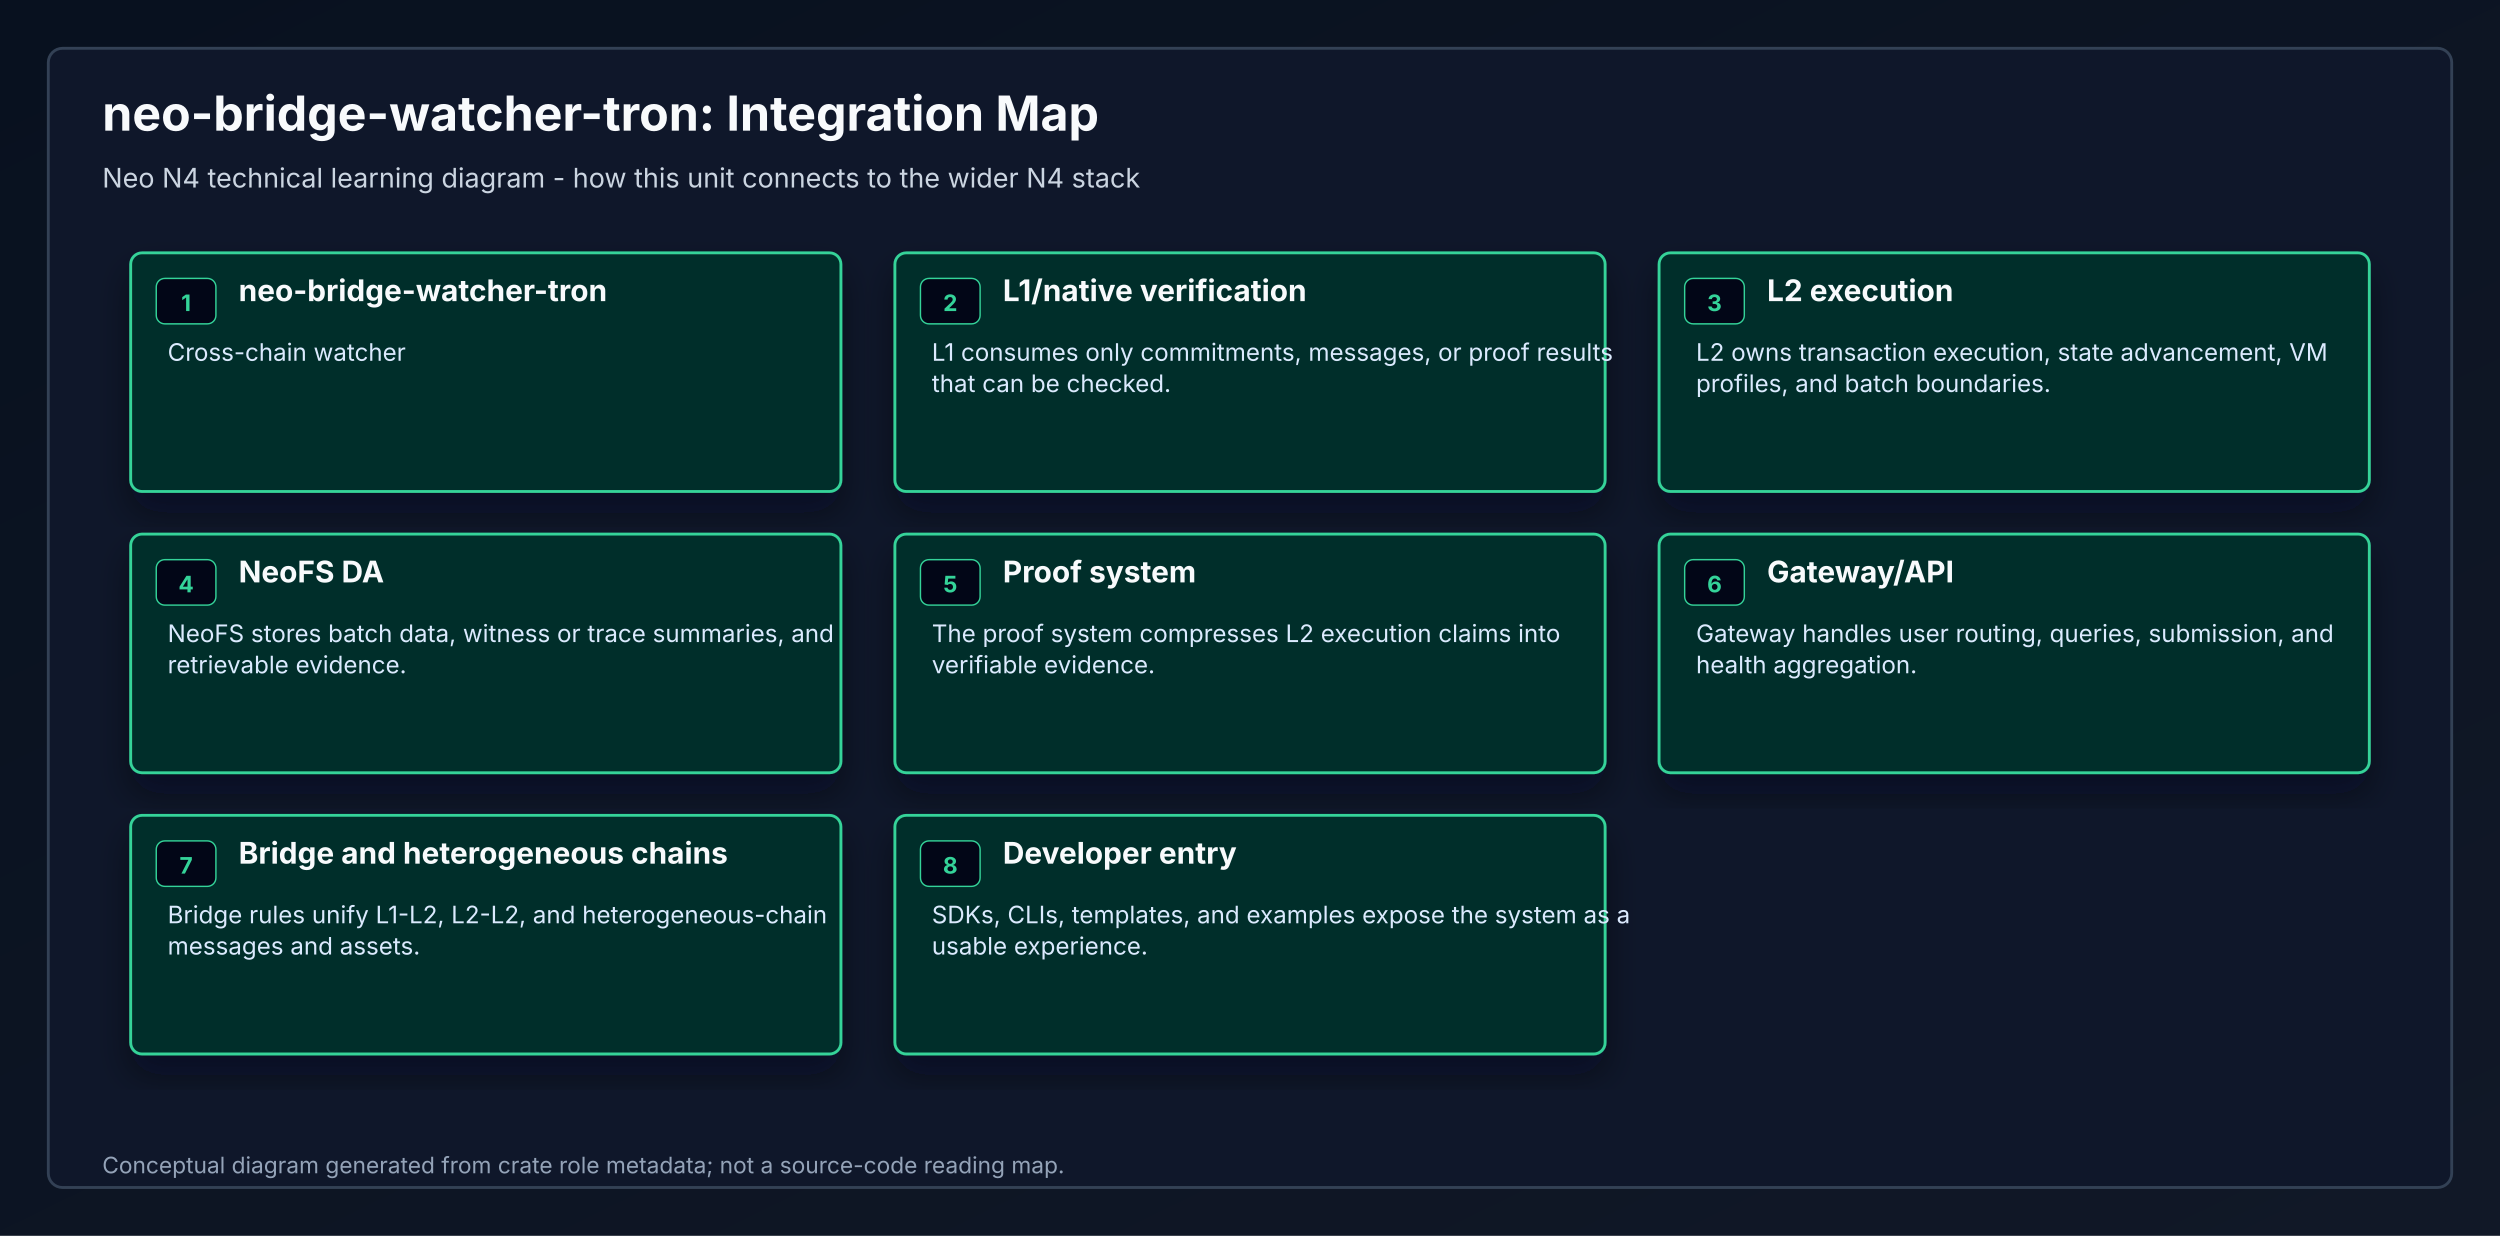
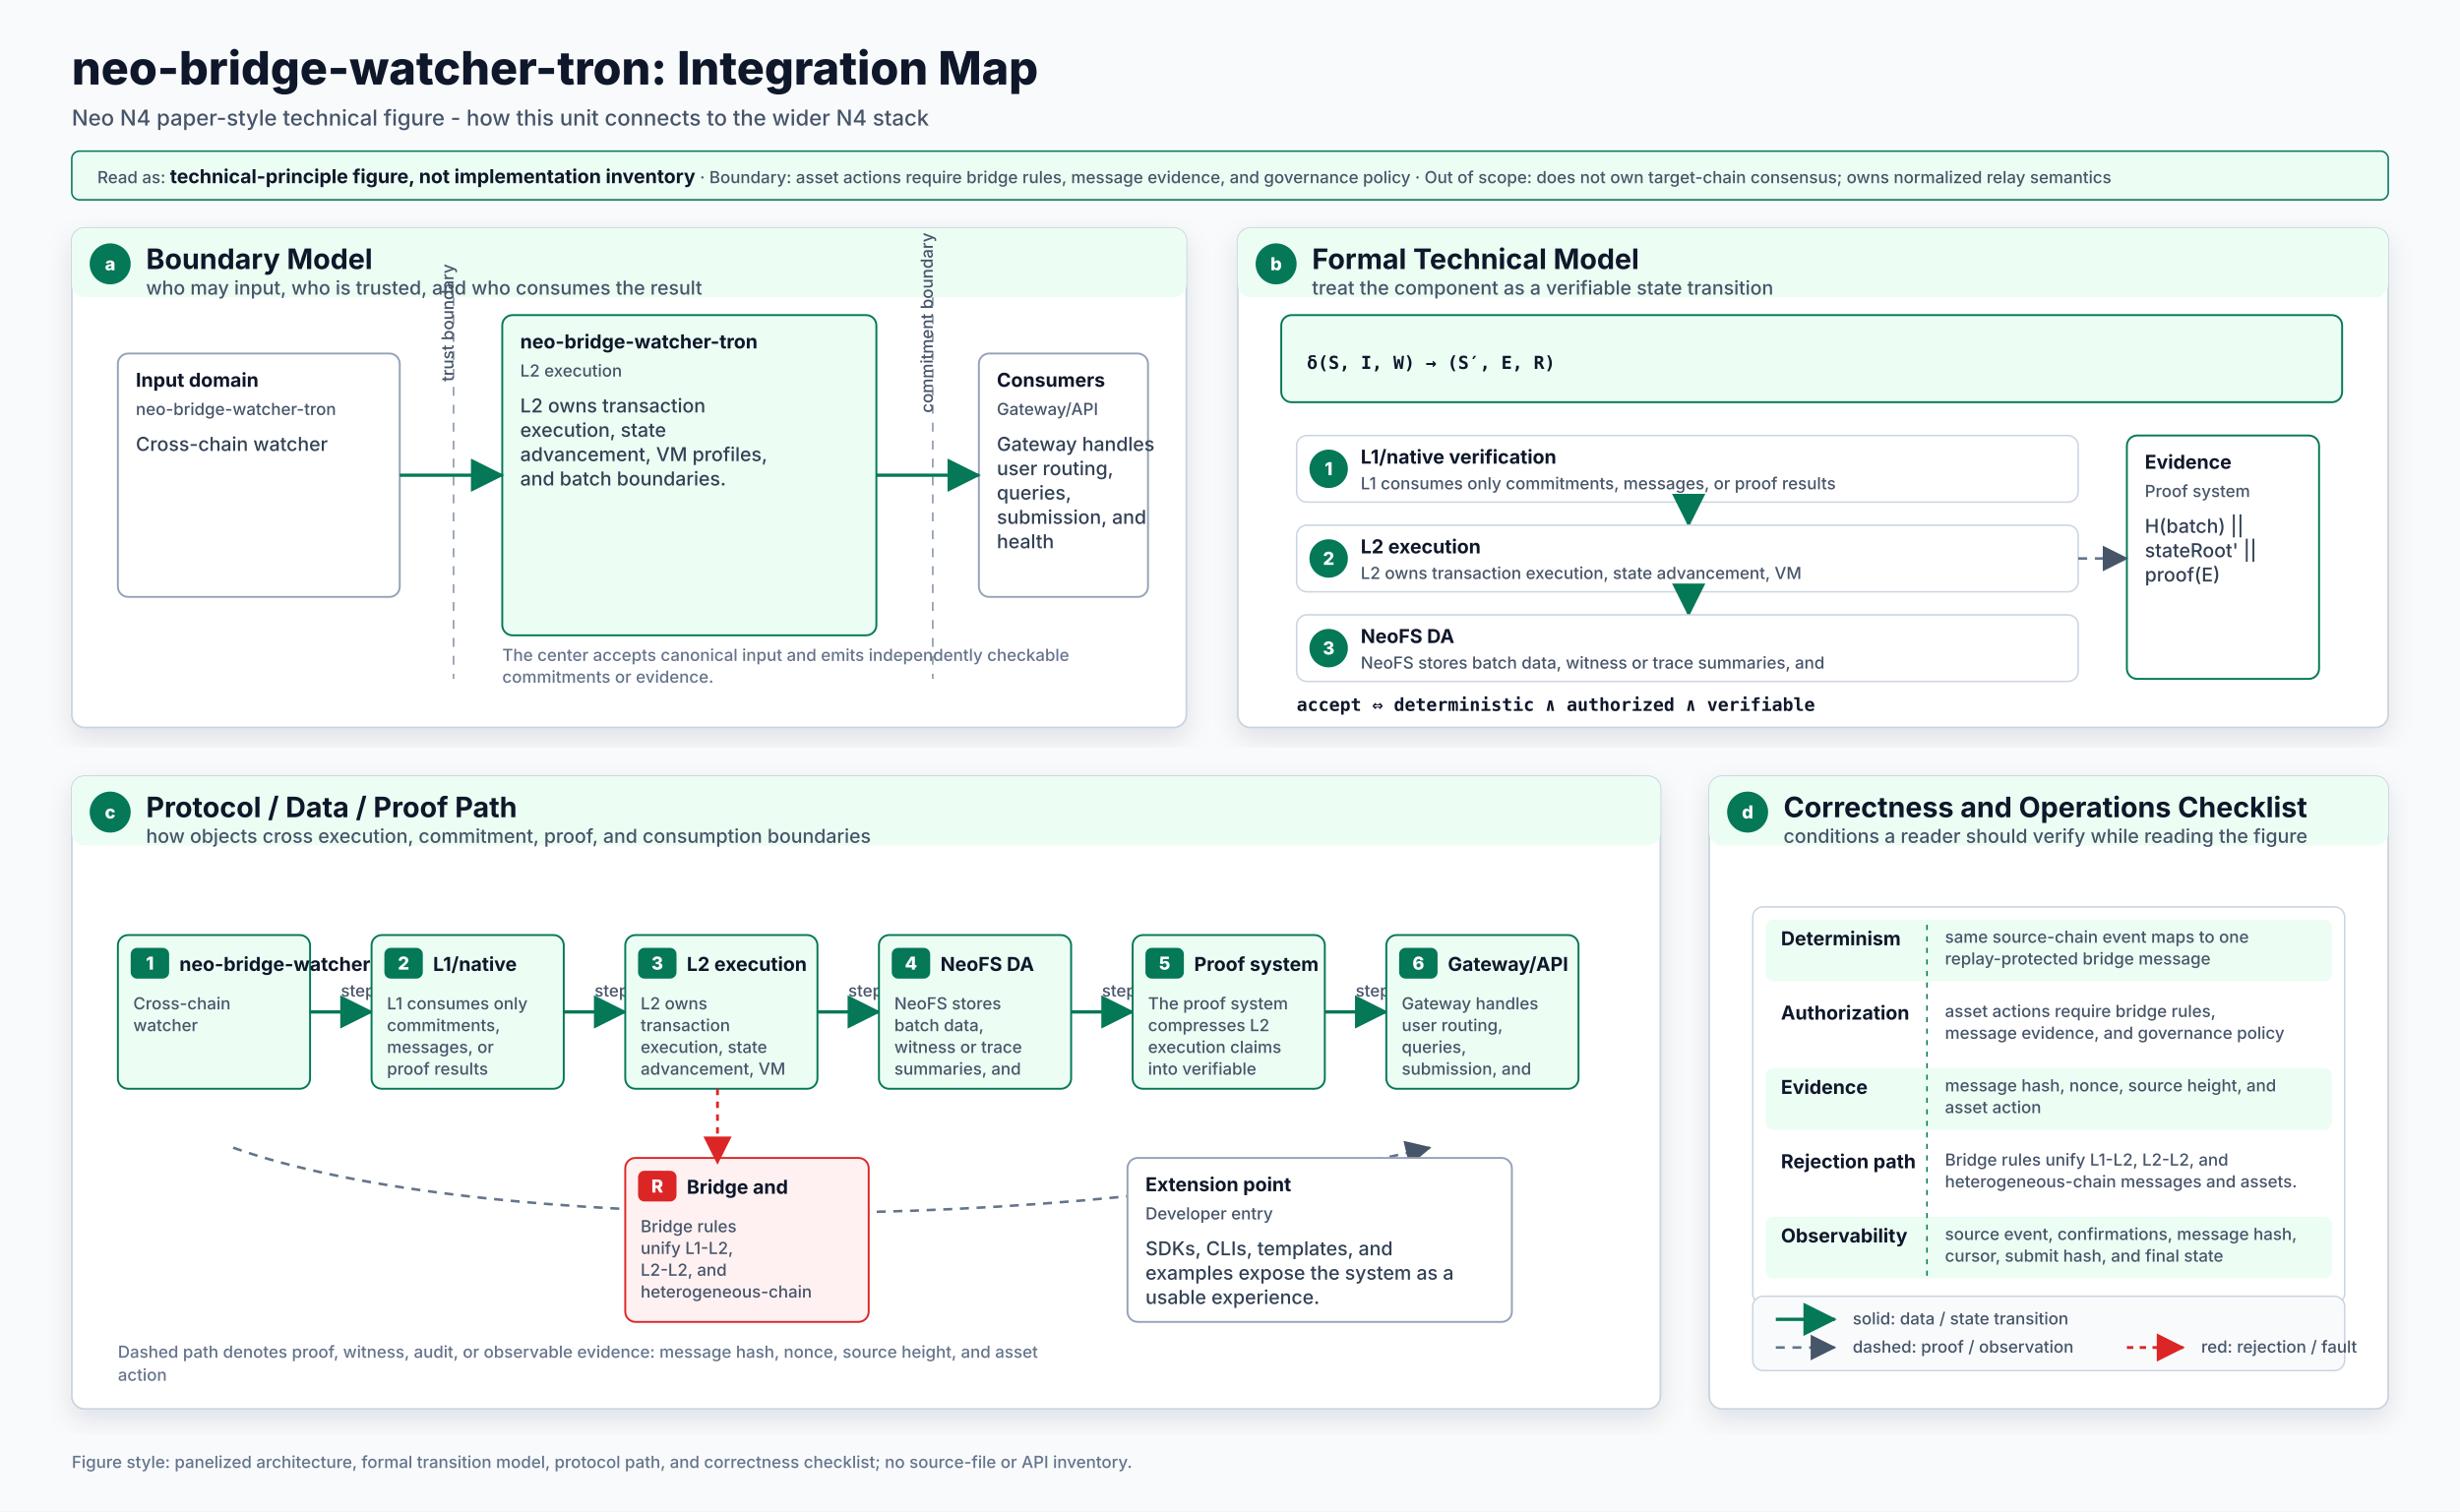
- <svg xmlns="http://www.w3.org/2000/svg" width="1760" height="870" viewBox="0 0 1760 870" role="img" aria-label="neo-bridge-watcher-tron Integration Map">
+ <svg xmlns="http://www.w3.org/2000/svg" width="1920" height="1180" viewBox="0 0 1920 1180" role="img" aria-label="neo-bridge-watcher-tron Integration Map">
  <defs>
-     <linearGradient id="bg" x1="0" y1="0" x2="1" y2="1">
-       <stop offset="0%" stop-color="#08111f" />
-       <stop offset="100%" stop-color="#111827" />
-     </linearGradient>
-     <filter id="shadow" x="-15%" y="-15%" width="130%" height="130%">
-       <feDropShadow dx="0" dy="14" stdDeviation="12" flood-color="#020617" flood-opacity="0.42" />
+     <marker id="arrow" viewBox="0 0 10 10" refX="9.4" refY="5" markerWidth="10" markerHeight="10" orient="auto">
+       <path d="M0,0 L10,5 L0,10 Z" fill="#475569" />
+     </marker>
+     <marker id="arrowAccent" viewBox="0 0 10 10" refX="9.4" refY="5" markerWidth="10" markerHeight="10" orient="auto">
+       <path d="M0,0 L10,5 L0,10 Z" fill="#047857" />
+     </marker>
+     <marker id="arrowFault" viewBox="0 0 10 10" refX="9.4" refY="5" markerWidth="10" markerHeight="10" orient="auto">
+       <path d="M0,0 L10,5 L0,10 Z" fill="#dc2626" />
+     </marker>
+     <filter id="paperShadow" x="-3%" y="-4%" width="106%" height="108%">
+       <feDropShadow dx="0" dy="8" stdDeviation="10" flood-color="#0f172a" flood-opacity="0.10" />
    </filter>
+     <style>
+ .bg{fill:#f8fafc}.panel{fill:#ffffff;stroke:#cbd5e1;stroke-width:1.5;filter:url(#paperShadow)}
+ .panelTitle{font:700 22px 'Inter','Segoe UI',Arial,sans-serif;fill:#0f172a}.panelSub{font:500 15px 'Inter','Segoe UI',Arial,sans-serif;fill:#475569}
+ .title{font:800 36px 'Inter','Segoe UI',Arial,sans-serif;fill:#0f172a}.subtitle{font:500 17px 'Inter','Segoe UI',Arial,sans-serif;fill:#475569}
+ .small{font:500 13px 'Inter','Segoe UI',Arial,sans-serif;fill:#475569}.body{font:500 15px 'Inter','Segoe UI',Arial,sans-serif;fill:#334155}
+ .bodyStrong{font:750 15px 'Inter','Segoe UI',Arial,sans-serif;fill:#0f172a}.mono{font:650 14px 'Cascadia Mono','SFMono-Regular',Consolas,monospace;fill:#0f172a}
+ .label{font:800 14px 'Inter','Segoe UI',Arial,sans-serif;fill:#ffffff}.caption{font:500 13px 'Inter','Segoe UI',Arial,sans-serif;fill:#64748b}
+ .arrow{stroke:#475569;stroke-width:2.2;fill:none;marker-end:url(#arrow)}.arrowAccent{stroke:#047857;stroke-width:2.6;fill:none;marker-end:url(#arrowAccent)}.arrowDash{stroke:#64748b;stroke-width:2;fill:none;stroke-dasharray:7 6;marker-end:url(#arrow)}.arrowFault{stroke:#dc2626;stroke-width:2.2;fill:none;stroke-dasharray:5 5;marker-end:url(#arrowFault)}
+ </style>
  </defs>
-   <rect width="1760" height="100%" fill="url(#bg)" />
-   <rect x="34" y="34" width="1692" height="802" rx="10" fill="#0f172a" stroke="#334155" stroke-width="2" />
-   <text x="72" y="92" fill="#f8fafc" font-family="Inter,Segoe UI,Arial,sans-serif" font-size="34" font-weight="700">neo-bridge-watcher-tron: Integration Map</text>
-   <text x="72" y="132" fill="#cbd5e1" font-family="Inter,Segoe UI,Arial,sans-serif" font-size="19">Neo N4 technical learning diagram - how this unit connects to the wider N4 stack</text>
-   <rect x="92" y="178" width="500" height="168" rx="8" fill="#052e2b" stroke="#34d399" stroke-width="2" filter="url(#shadow)" />
-   <rect x="110" y="196" width="42" height="32" rx="6" fill="#020617" stroke="#34d399" stroke-width="1" />
-   <text x="131" y="219" text-anchor="middle" fill="#34d399" font-family="Inter,Segoe UI,Arial,sans-serif" font-size="16" font-weight="700">1</text>
-   <text x="168" y="212" fill="#f8fafc" font-family="Inter,Segoe UI,Arial,sans-serif" font-size="21" font-weight="700">neo-bridge-watcher-tron</text>
-   <text x="118" y="254" fill="#dbeafe" font-family="Inter,Segoe UI,Arial,sans-serif" font-size="17">Cross-chain watcher</text>
-   <rect x="630" y="178" width="500" height="168" rx="8" fill="#052e2b" stroke="#34d399" stroke-width="2" filter="url(#shadow)" />
-   <rect x="648" y="196" width="42" height="32" rx="6" fill="#020617" stroke="#34d399" stroke-width="1" />
-   <text x="669" y="219" text-anchor="middle" fill="#34d399" font-family="Inter,Segoe UI,Arial,sans-serif" font-size="16" font-weight="700">2</text>
-   <text x="706" y="212" fill="#f8fafc" font-family="Inter,Segoe UI,Arial,sans-serif" font-size="21" font-weight="700">L1/native verification</text>
-   <text x="656" y="254" fill="#dbeafe" font-family="Inter,Segoe UI,Arial,sans-serif" font-size="17">L1 consumes only commitments, messages, or proof results</text>
-   <text x="656" y="276" fill="#dbeafe" font-family="Inter,Segoe UI,Arial,sans-serif" font-size="17">that can be checked.</text>
-   <rect x="1168" y="178" width="500" height="168" rx="8" fill="#052e2b" stroke="#34d399" stroke-width="2" filter="url(#shadow)" />
-   <rect x="1186" y="196" width="42" height="32" rx="6" fill="#020617" stroke="#34d399" stroke-width="1" />
-   <text x="1207" y="219" text-anchor="middle" fill="#34d399" font-family="Inter,Segoe UI,Arial,sans-serif" font-size="16" font-weight="700">3</text>
-   <text x="1244" y="212" fill="#f8fafc" font-family="Inter,Segoe UI,Arial,sans-serif" font-size="21" font-weight="700">L2 execution</text>
-   <text x="1194" y="254" fill="#dbeafe" font-family="Inter,Segoe UI,Arial,sans-serif" font-size="17">L2 owns transaction execution, state advancement, VM</text>
-   <text x="1194" y="276" fill="#dbeafe" font-family="Inter,Segoe UI,Arial,sans-serif" font-size="17">profiles, and batch boundaries.</text>
-   <rect x="92" y="376" width="500" height="168" rx="8" fill="#052e2b" stroke="#34d399" stroke-width="2" filter="url(#shadow)" />
-   <rect x="110" y="394" width="42" height="32" rx="6" fill="#020617" stroke="#34d399" stroke-width="1" />
-   <text x="131" y="417" text-anchor="middle" fill="#34d399" font-family="Inter,Segoe UI,Arial,sans-serif" font-size="16" font-weight="700">4</text>
-   <text x="168" y="410" fill="#f8fafc" font-family="Inter,Segoe UI,Arial,sans-serif" font-size="21" font-weight="700">NeoFS DA</text>
-   <text x="118" y="452" fill="#dbeafe" font-family="Inter,Segoe UI,Arial,sans-serif" font-size="17">NeoFS stores batch data, witness or trace summaries, and</text>
-   <text x="118" y="474" fill="#dbeafe" font-family="Inter,Segoe UI,Arial,sans-serif" font-size="17">retrievable evidence.</text>
-   <rect x="630" y="376" width="500" height="168" rx="8" fill="#052e2b" stroke="#34d399" stroke-width="2" filter="url(#shadow)" />
-   <rect x="648" y="394" width="42" height="32" rx="6" fill="#020617" stroke="#34d399" stroke-width="1" />
-   <text x="669" y="417" text-anchor="middle" fill="#34d399" font-family="Inter,Segoe UI,Arial,sans-serif" font-size="16" font-weight="700">5</text>
-   <text x="706" y="410" fill="#f8fafc" font-family="Inter,Segoe UI,Arial,sans-serif" font-size="21" font-weight="700">Proof system</text>
-   <text x="656" y="452" fill="#dbeafe" font-family="Inter,Segoe UI,Arial,sans-serif" font-size="17">The proof system compresses L2 execution claims into</text>
-   <text x="656" y="474" fill="#dbeafe" font-family="Inter,Segoe UI,Arial,sans-serif" font-size="17">verifiable evidence.</text>
-   <rect x="1168" y="376" width="500" height="168" rx="8" fill="#052e2b" stroke="#34d399" stroke-width="2" filter="url(#shadow)" />
-   <rect x="1186" y="394" width="42" height="32" rx="6" fill="#020617" stroke="#34d399" stroke-width="1" />
-   <text x="1207" y="417" text-anchor="middle" fill="#34d399" font-family="Inter,Segoe UI,Arial,sans-serif" font-size="16" font-weight="700">6</text>
-   <text x="1244" y="410" fill="#f8fafc" font-family="Inter,Segoe UI,Arial,sans-serif" font-size="21" font-weight="700">Gateway/API</text>
-   <text x="1194" y="452" fill="#dbeafe" font-family="Inter,Segoe UI,Arial,sans-serif" font-size="17">Gateway handles user routing, queries, submission, and</text>
-   <text x="1194" y="474" fill="#dbeafe" font-family="Inter,Segoe UI,Arial,sans-serif" font-size="17">health aggregation.</text>
-   <rect x="92" y="574" width="500" height="168" rx="8" fill="#052e2b" stroke="#34d399" stroke-width="2" filter="url(#shadow)" />
-   <rect x="110" y="592" width="42" height="32" rx="6" fill="#020617" stroke="#34d399" stroke-width="1" />
-   <text x="131" y="615" text-anchor="middle" fill="#34d399" font-family="Inter,Segoe UI,Arial,sans-serif" font-size="16" font-weight="700">7</text>
-   <text x="168" y="608" fill="#f8fafc" font-family="Inter,Segoe UI,Arial,sans-serif" font-size="21" font-weight="700">Bridge and heterogeneous chains</text>
-   <text x="118" y="650" fill="#dbeafe" font-family="Inter,Segoe UI,Arial,sans-serif" font-size="17">Bridge rules unify L1-L2, L2-L2, and heterogeneous-chain</text>
-   <text x="118" y="672" fill="#dbeafe" font-family="Inter,Segoe UI,Arial,sans-serif" font-size="17">messages and assets.</text>
-   <rect x="630" y="574" width="500" height="168" rx="8" fill="#052e2b" stroke="#34d399" stroke-width="2" filter="url(#shadow)" />
-   <rect x="648" y="592" width="42" height="32" rx="6" fill="#020617" stroke="#34d399" stroke-width="1" />
-   <text x="669" y="615" text-anchor="middle" fill="#34d399" font-family="Inter,Segoe UI,Arial,sans-serif" font-size="16" font-weight="700">8</text>
-   <text x="706" y="608" fill="#f8fafc" font-family="Inter,Segoe UI,Arial,sans-serif" font-size="21" font-weight="700">Developer entry</text>
-   <text x="656" y="650" fill="#dbeafe" font-family="Inter,Segoe UI,Arial,sans-serif" font-size="17">SDKs, CLIs, templates, and examples expose the system as a</text>
-   <text x="656" y="672" fill="#dbeafe" font-family="Inter,Segoe UI,Arial,sans-serif" font-size="17">usable experience.</text>
-   <text x="72" y="826" fill="#94a3b8" font-family="Inter,Segoe UI,Arial,sans-serif" font-size="16">Conceptual diagram generated from crate role metadata; not a source-code reading map.</text>
+   <rect class="bg" width="1920" height="1180" />
+   <text x="56" y="66" class="title">neo-bridge-watcher-tron: Integration Map</text>
+   <text x="56" y="98" class="subtitle">Neo N4 paper-style technical figure - how this unit connects to the wider N4 stack</text>
+   <rect x="56" y="118" width="1808" height="38" rx="6" fill="#ecfdf3" stroke="#047857" stroke-width="1.2" />
+   <text x="76" y="143" class="small">Read as: <tspan class="bodyStrong">technical-principle figure, not implementation inventory</tspan> · Boundary: asset actions require bridge rules, message evidence, and governance policy · Out of scope: does not own target-chain consensus; owns normalized relay semantics</text>
+   <rect x="56" y="178" width="870" height="390" rx="10" class="panel" />
+   <rect x="56" y="178" width="870" height="54" rx="10" fill="#ecfdf3" stroke="#cbd5e1" stroke-width="0" />
+   <circle cx="86" cy="206" r="16" fill="#047857" />
+   <text x="86" y="211" text-anchor="middle" class="label">a</text>
+   <text x="114" y="210" class="panelTitle">Boundary Model</text>
+   <text x="114" y="230" class="panelSub">who may input, who is trusted, and who consumes the result</text>
+   <rect x="966" y="178" width="898" height="390" rx="10" class="panel" />
+   <rect x="966" y="178" width="898" height="54" rx="10" fill="#ecfdf3" stroke="#cbd5e1" stroke-width="0" />
+   <circle cx="996" cy="206" r="16" fill="#047857" />
+   <text x="996" y="211" text-anchor="middle" class="label">b</text>
+   <text x="1024" y="210" class="panelTitle">Formal Technical Model</text>
+   <text x="1024" y="230" class="panelSub">treat the component as a verifiable state transition</text>
+   <rect x="56" y="606" width="1240" height="494" rx="10" class="panel" />
+   <rect x="56" y="606" width="1240" height="54" rx="10" fill="#ecfdf3" stroke="#cbd5e1" stroke-width="0" />
+   <circle cx="86" cy="634" r="16" fill="#047857" />
+   <text x="86" y="639" text-anchor="middle" class="label">c</text>
+   <text x="114" y="638" class="panelTitle">Protocol / Data / Proof Path</text>
+   <text x="114" y="658" class="panelSub">how objects cross execution, commitment, proof, and consumption boundaries</text>
+   <rect x="1334" y="606" width="530" height="494" rx="10" class="panel" />
+   <rect x="1334" y="606" width="530" height="54" rx="10" fill="#ecfdf3" stroke="#cbd5e1" stroke-width="0" />
+   <circle cx="1364" cy="634" r="16" fill="#047857" />
+   <text x="1364" y="639" text-anchor="middle" class="label">d</text>
+   <text x="1392" y="638" class="panelTitle">Correctness and Operations Checklist</text>
+   <text x="1392" y="658" class="panelSub">conditions a reader should verify while reading the figure</text>
+   <rect x="92" y="276" width="220" height="190" rx="8" fill="#ffffff" stroke="#94a3b8" stroke-width="1.5" />
+   <text x="106" y="302" class="bodyStrong">Input domain</text>
+   <text x="106" y="324" class="small">neo-bridge-watcher-tron</text>
+   <text x="106" y="352" class="body">Cross-chain watcher</text>
+   <line x1="354" y1="232" x2="354" y2="530" stroke="#94a3b8" stroke-width="1.4" stroke-dasharray="7 7" />
+   <text x="354" y="252" class="small" text-anchor="middle" transform="rotate(-90 354 252)">trust boundary</text>
+   <rect x="392" y="246" width="292" height="250" rx="8" fill="#ecfdf3" stroke="#047857" stroke-width="1.5" />
+   <text x="406" y="272" class="bodyStrong">neo-bridge-watcher-tron</text>
+   <text x="406" y="294" class="small">L2 execution</text>
+   <text x="406" y="322" class="body">L2 owns transaction</text>
+   <text x="406" y="341" class="body">execution, state</text>
+   <text x="406" y="360" class="body">advancement, VM profiles,</text>
+   <text x="406" y="379" class="body">and batch boundaries.</text>
+   <line x1="728" y1="232" x2="728" y2="530" stroke="#94a3b8" stroke-width="1.4" stroke-dasharray="7 7" />
+   <text x="728" y="252" class="small" text-anchor="middle" transform="rotate(-90 728 252)">commitment boundary</text>
+   <rect x="764" y="276" width="132" height="190" rx="8" fill="#ffffff" stroke="#94a3b8" stroke-width="1.5" />
+   <text x="778" y="302" class="bodyStrong">Consumers</text>
+   <text x="778" y="324" class="small">Gateway/API</text>
+   <text x="778" y="352" class="body">Gateway handles</text>
+   <text x="778" y="371" class="body">user routing,</text>
+   <text x="778" y="390" class="body">queries,</text>
+   <text x="778" y="409" class="body">submission, and</text>
+   <text x="778" y="428" class="body">health</text>
+   <path class="arrowAccent" d="M312 371 C338 371 358 371 392 371" />
+   <path class="arrowAccent" d="M684 371 C706 371 730 371 764 371" />
+   <text x="392" y="516" class="caption">The center accepts canonical input and emits independently checkable</text>
+   <text x="392" y="533" class="caption">commitments or evidence.</text>
+   <rect x="1000" y="246" width="828" height="68" rx="8" fill="#ecfdf3" stroke="#047857" stroke-width="1.5" />
+   <text x="1020" y="288" class="mono">δ(S, I, W) → (S′, E, R)</text>
+   <rect x="1012" y="340" width="610" height="52" rx="8" fill="#ffffff" stroke="#cbd5e1" stroke-width="1.2" />
+   <circle cx="1037" cy="366" r="15" fill="#047857" />
+   <text x="1037" y="371" text-anchor="middle" class="label">1</text>
+   <text x="1062" y="362" class="bodyStrong">L1/native verification</text>
+   <text x="1062" y="382" class="small">L1 consumes only commitments, messages, or proof results</text>
+   <path class="arrowAccent" d="M1318 392 L1318 410" />
+   <rect x="1012" y="410" width="610" height="52" rx="8" fill="#ffffff" stroke="#cbd5e1" stroke-width="1.2" />
+   <circle cx="1037" cy="436" r="15" fill="#047857" />
+   <text x="1037" y="441" text-anchor="middle" class="label">2</text>
+   <text x="1062" y="432" class="bodyStrong">L2 execution</text>
+   <text x="1062" y="452" class="small">L2 owns transaction execution, state advancement, VM</text>
+   <path class="arrowAccent" d="M1318 462 L1318 480" />
+   <rect x="1012" y="480" width="610" height="52" rx="8" fill="#ffffff" stroke="#cbd5e1" stroke-width="1.2" />
+   <circle cx="1037" cy="506" r="15" fill="#047857" />
+   <text x="1037" y="511" text-anchor="middle" class="label">3</text>
+   <text x="1062" y="502" class="bodyStrong">NeoFS DA</text>
+   <text x="1062" y="522" class="small">NeoFS stores batch data, witness or trace summaries, and</text>
+   <rect x="1660" y="340" width="150" height="190" rx="8" fill="#ffffff" stroke="#047857" stroke-width="1.5" />
+   <text x="1674" y="366" class="bodyStrong">Evidence</text>
+   <text x="1674" y="388" class="small">Proof system</text>
+   <text x="1674" y="416" class="body">H(batch) ||</text>
+   <text x="1674" y="435" class="body">stateRoot' ||</text>
+   <text x="1674" y="454" class="body">proof(E)</text>
+   <path class="arrowDash" d="M1622 436 C1642 436 1648 436 1660 436" />
+   <text x="1012" y="555" class="mono">accept ⇔ deterministic ∧ authorized ∧ verifiable</text>
+   <rect x="92" y="730" width="150" height="120" rx="8" fill="#ecfdf3" stroke="#047857" stroke-width="1.5" />
+   <rect x="102" y="740" width="30" height="24" rx="5" fill="#047857" />
+   <text x="117" y="757" text-anchor="middle" class="label">1</text>
+   <text x="140" y="758" class="bodyStrong">neo-bridge-watcher-tron</text>
+   <text x="104" y="788" class="small">Cross-chain</text>
+   <text x="104" y="805" class="small">watcher</text>
+   <path class="arrowAccent" d="M242 790 L290 790" />
+   <text x="266" y="778" class="small">step 1</text>
+   <rect x="290" y="730" width="150" height="120" rx="8" fill="#ecfdf3" stroke="#047857" stroke-width="1.5" />
+   <rect x="300" y="740" width="30" height="24" rx="5" fill="#047857" />
+   <text x="315" y="757" text-anchor="middle" class="label">2</text>
+   <text x="338" y="758" class="bodyStrong">L1/native</text>
+   <text x="302" y="788" class="small">L1 consumes only</text>
+   <text x="302" y="805" class="small">commitments,</text>
+   <text x="302" y="822" class="small">messages, or</text>
+   <text x="302" y="839" class="small">proof results</text>
+   <path class="arrowAccent" d="M440 790 L488 790" />
+   <text x="464" y="778" class="small">step 2</text>
+   <rect x="488" y="730" width="150" height="120" rx="8" fill="#ecfdf3" stroke="#047857" stroke-width="1.5" />
+   <rect x="498" y="740" width="30" height="24" rx="5" fill="#047857" />
+   <text x="513" y="757" text-anchor="middle" class="label">3</text>
+   <text x="536" y="758" class="bodyStrong">L2 execution</text>
+   <text x="500" y="788" class="small">L2 owns</text>
+   <text x="500" y="805" class="small">transaction</text>
+   <text x="500" y="822" class="small">execution, state</text>
+   <text x="500" y="839" class="small">advancement, VM</text>
+   <path class="arrowAccent" d="M638 790 L686 790" />
+   <text x="662" y="778" class="small">step 3</text>
+   <rect x="686" y="730" width="150" height="120" rx="8" fill="#ecfdf3" stroke="#047857" stroke-width="1.5" />
+   <rect x="696" y="740" width="30" height="24" rx="5" fill="#047857" />
+   <text x="711" y="757" text-anchor="middle" class="label">4</text>
+   <text x="734" y="758" class="bodyStrong">NeoFS DA</text>
+   <text x="698" y="788" class="small">NeoFS stores</text>
+   <text x="698" y="805" class="small">batch data,</text>
+   <text x="698" y="822" class="small">witness or trace</text>
+   <text x="698" y="839" class="small">summaries, and</text>
+   <path class="arrowAccent" d="M836 790 L884 790" />
+   <text x="860" y="778" class="small">step 4</text>
+   <rect x="884" y="730" width="150" height="120" rx="8" fill="#ecfdf3" stroke="#047857" stroke-width="1.5" />
+   <rect x="894" y="740" width="30" height="24" rx="5" fill="#047857" />
+   <text x="909" y="757" text-anchor="middle" class="label">5</text>
+   <text x="932" y="758" class="bodyStrong">Proof system</text>
+   <text x="896" y="788" class="small">The proof system</text>
+   <text x="896" y="805" class="small">compresses L2</text>
+   <text x="896" y="822" class="small">execution claims</text>
+   <text x="896" y="839" class="small">into verifiable</text>
+   <path class="arrowAccent" d="M1034 790 L1082 790" />
+   <text x="1058" y="778" class="small">step 5</text>
+   <rect x="1082" y="730" width="150" height="120" rx="8" fill="#ecfdf3" stroke="#047857" stroke-width="1.5" />
+   <rect x="1092" y="740" width="30" height="24" rx="5" fill="#047857" />
+   <text x="1107" y="757" text-anchor="middle" class="label">6</text>
+   <text x="1130" y="758" class="bodyStrong">Gateway/API</text>
+   <text x="1094" y="788" class="small">Gateway handles</text>
+   <text x="1094" y="805" class="small">user routing,</text>
+   <text x="1094" y="822" class="small">queries,</text>
+   <text x="1094" y="839" class="small">submission, and</text>
+   <path class="arrowDash" d="M182 896 C372 964 832 964 1116 896" />
+   <rect x="488" y="904" width="190" height="128" rx="8" fill="#fff1f2" stroke="#dc2626" stroke-width="1.5" />
+   <rect x="498" y="914" width="30" height="24" rx="5" fill="#dc2626" />
+   <text x="513" y="931" text-anchor="middle" class="label">R</text>
+   <text x="536" y="932" class="bodyStrong">Bridge and</text>
+   <text x="500" y="962" class="small">Bridge rules</text>
+   <text x="500" y="979" class="small">unify L1-L2,</text>
+   <text x="500" y="996" class="small">L2-L2, and</text>
+   <text x="500" y="1013" class="small">heterogeneous-chain</text>
+   <path class="arrowFault" d="M560 850 L560 908" />
+   <rect x="880" y="904" width="300" height="128" rx="8" fill="#ffffff" stroke="#94a3b8" stroke-width="1.5" />
+   <text x="894" y="930" class="bodyStrong">Extension point</text>
+   <text x="894" y="952" class="small">Developer entry</text>
+   <text x="894" y="980" class="body">SDKs, CLIs, templates, and</text>
+   <text x="894" y="999" class="body">examples expose the system as a</text>
+   <text x="894" y="1018" class="body">usable experience.</text>
+   <text x="92" y="1060" class="caption">Dashed path denotes proof, witness, audit, or observable evidence: message hash, nonce, source height, and asset</text>
+   <text x="92" y="1078" class="caption">action</text>
+   <rect x="1368" y="708" width="462" height="310" rx="8" fill="#ffffff" stroke="#cbd5e1" stroke-width="1.2" />
+   <rect x="1378" y="718" width="442" height="48" rx="6" fill="#ecfdf3" />
+   <text x="1390" y="738" class="bodyStrong">Determinism</text>
+   <text x="1518" y="736" class="small">same source-chain event maps to one</text>
+   <text x="1518" y="753" class="small">replay-protected bridge message</text>
+   <rect x="1378" y="776" width="442" height="48" rx="6" fill="#ffffff" />
+   <text x="1390" y="796" class="bodyStrong">Authorization</text>
+   <text x="1518" y="794" class="small">asset actions require bridge rules,</text>
+   <text x="1518" y="811" class="small">message evidence, and governance policy</text>
+   <rect x="1378" y="834" width="442" height="48" rx="6" fill="#ecfdf3" />
+   <text x="1390" y="854" class="bodyStrong">Evidence</text>
+   <text x="1518" y="852" class="small">message hash, nonce, source height, and</text>
+   <text x="1518" y="869" class="small">asset action</text>
+   <rect x="1378" y="892" width="442" height="48" rx="6" fill="#ffffff" />
+   <text x="1390" y="912" class="bodyStrong">Rejection path</text>
+   <text x="1518" y="910" class="small">Bridge rules unify L1-L2, L2-L2, and</text>
+   <text x="1518" y="927" class="small">heterogeneous-chain messages and assets.</text>
+   <rect x="1378" y="950" width="442" height="48" rx="6" fill="#ecfdf3" />
+   <text x="1390" y="970" class="bodyStrong">Observability</text>
+   <text x="1518" y="968" class="small">source event, confirmations, message hash,</text>
+   <text x="1518" y="985" class="small">cursor, submit hash, and final state</text>
+   <line x1="1504" y1="722" x2="1504" y2="998" stroke="#047857" stroke-width="1.2" stroke-dasharray="4 5" />
+   <rect x="1368" y="1012" width="462" height="58" rx="8" fill="#f8fafc" stroke="#cbd5e1" stroke-width="1.2" />
+   <line x1="1386" y1="1030" x2="1432" y2="1030" stroke="#047857" stroke-width="2.6" marker-end="url(#arrowAccent)" />
+   <text x="1446" y="1034" class="small">solid: data / state transition</text>
+   <line x1="1386" y1="1052" x2="1432" y2="1052" stroke="#64748b" stroke-width="2" stroke-dasharray="7 6" marker-end="url(#arrow)" />
+   <text x="1446" y="1056" class="small">dashed: proof / observation</text>
+   <line x1="1660" y1="1052" x2="1704" y2="1052" stroke="#dc2626" stroke-width="2.2" stroke-dasharray="5 5" marker-end="url(#arrowFault)" />
+   <text x="1718" y="1056" class="small">red: rejection / fault</text>
+   <text x="56" y="1146" class="caption">Figure style: panelized architecture, formal transition model, protocol path, and correctness checklist; no source-file or API inventory.</text>
</svg>
